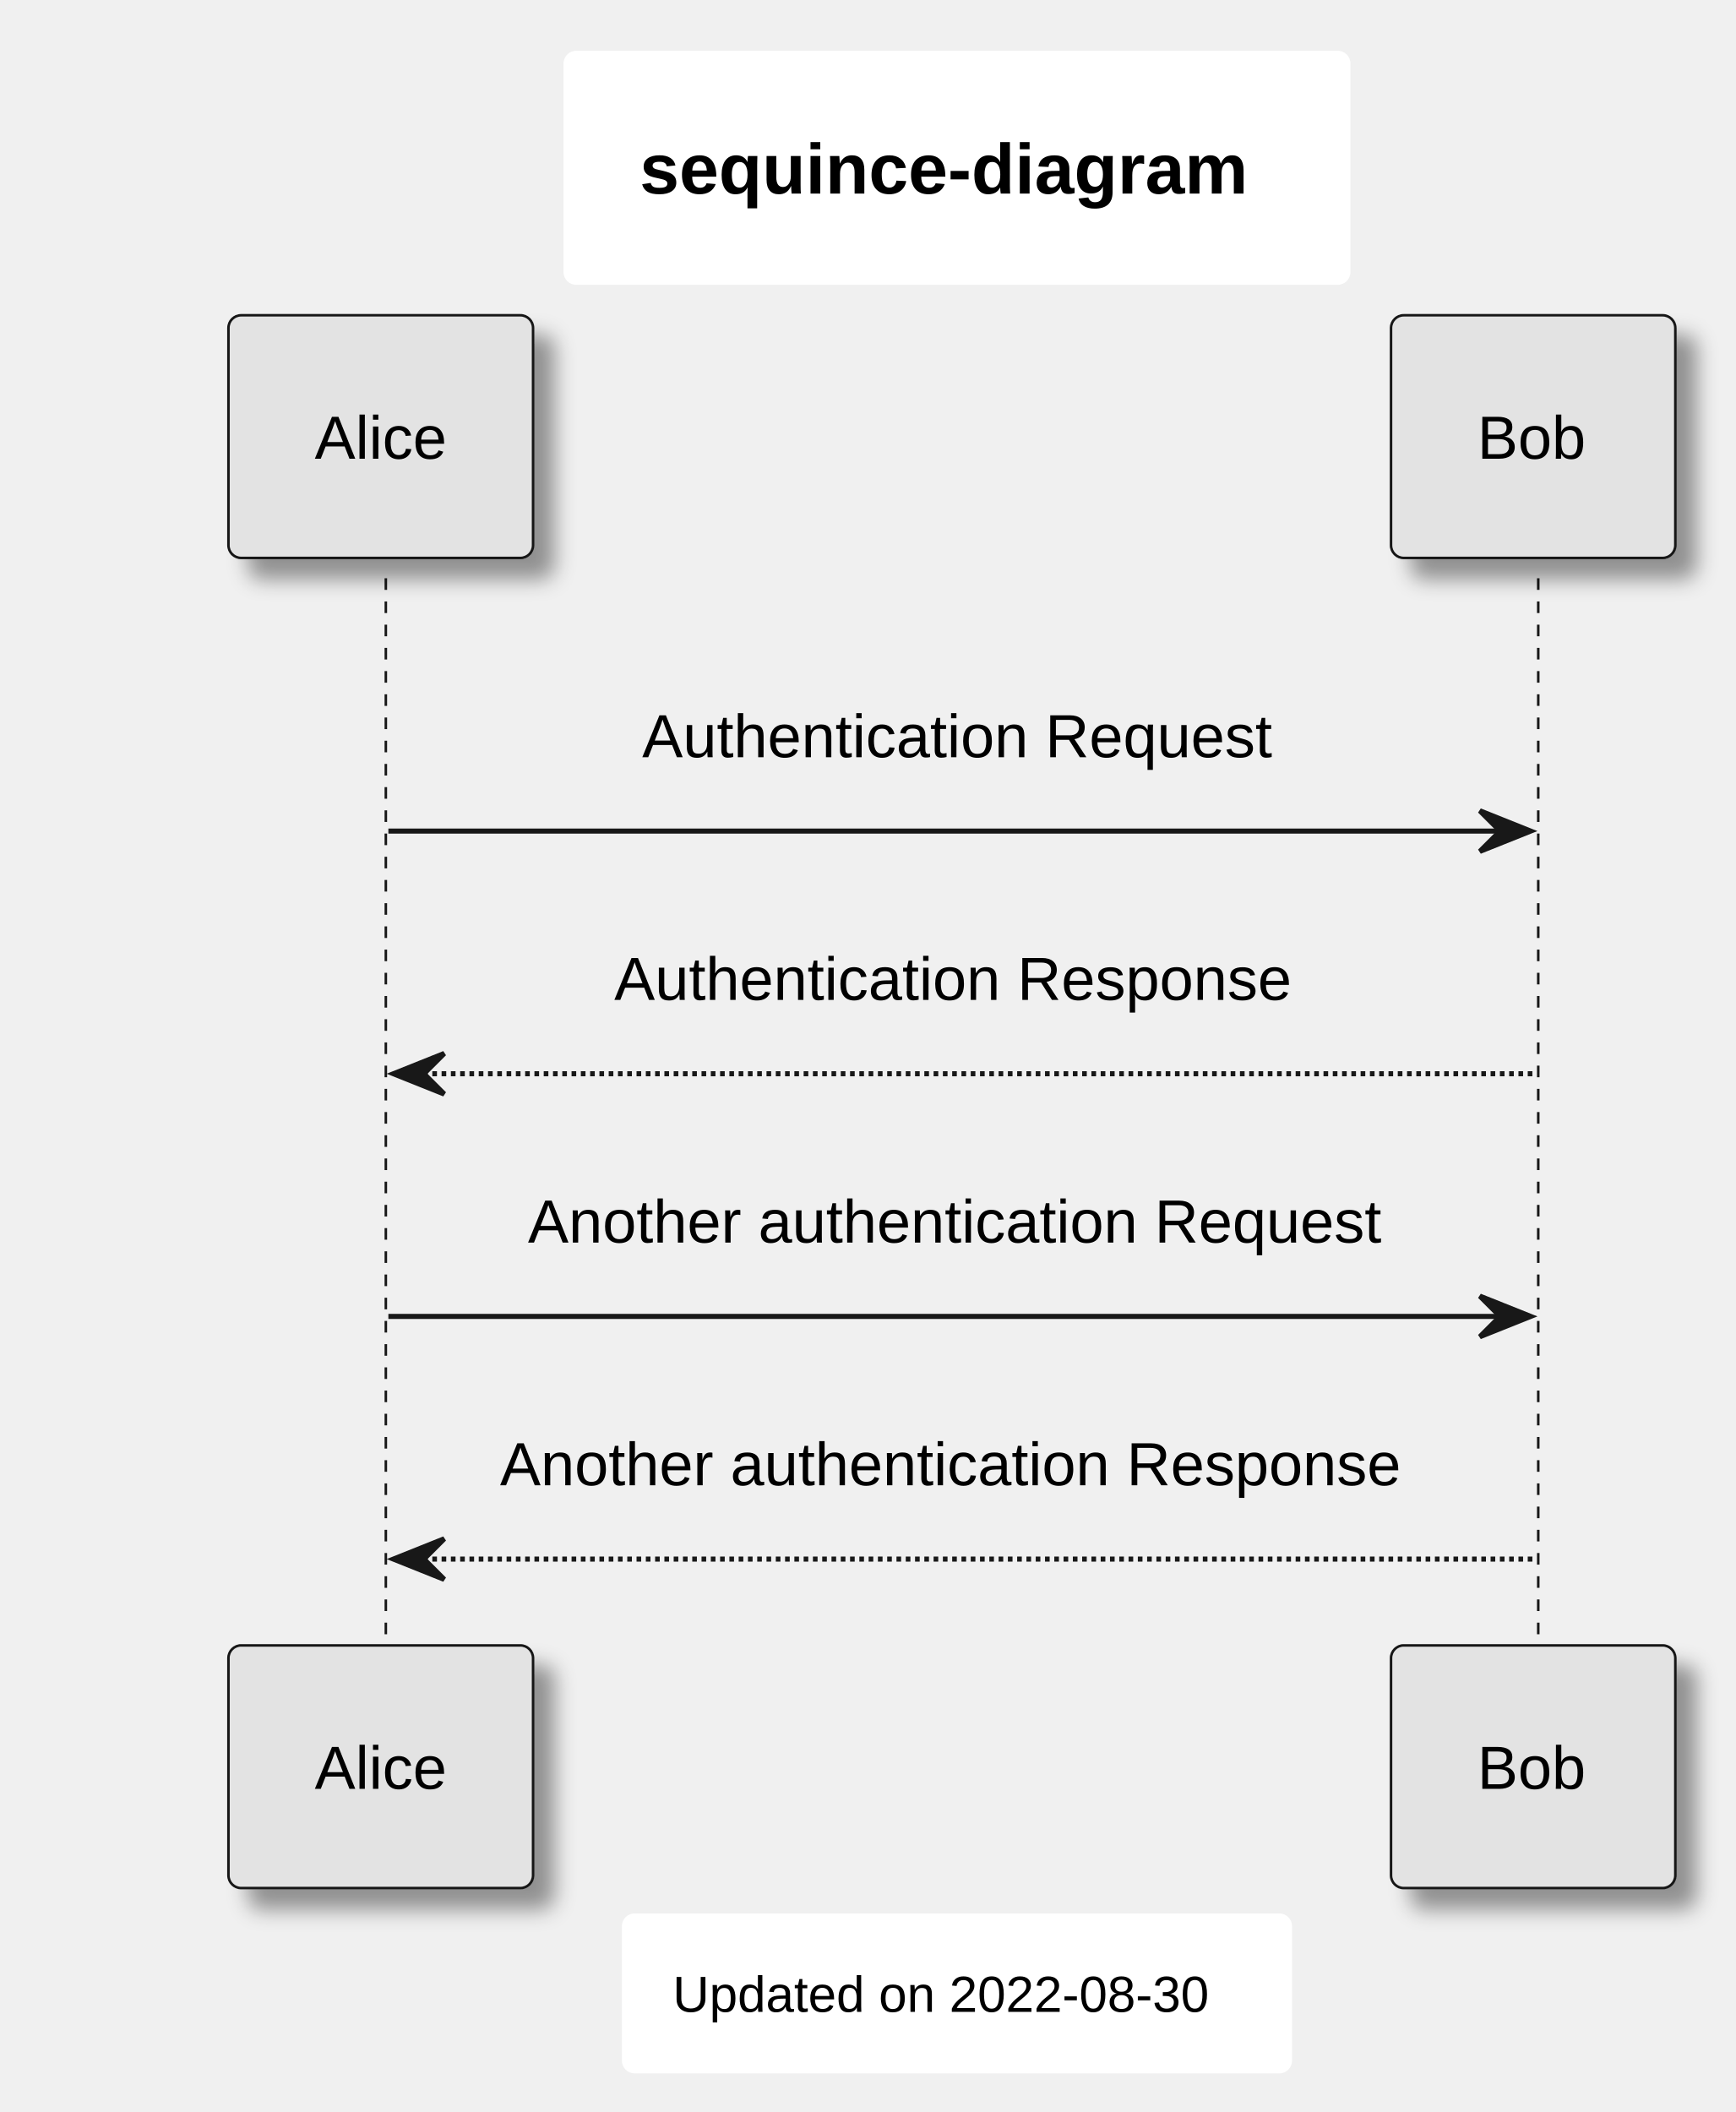
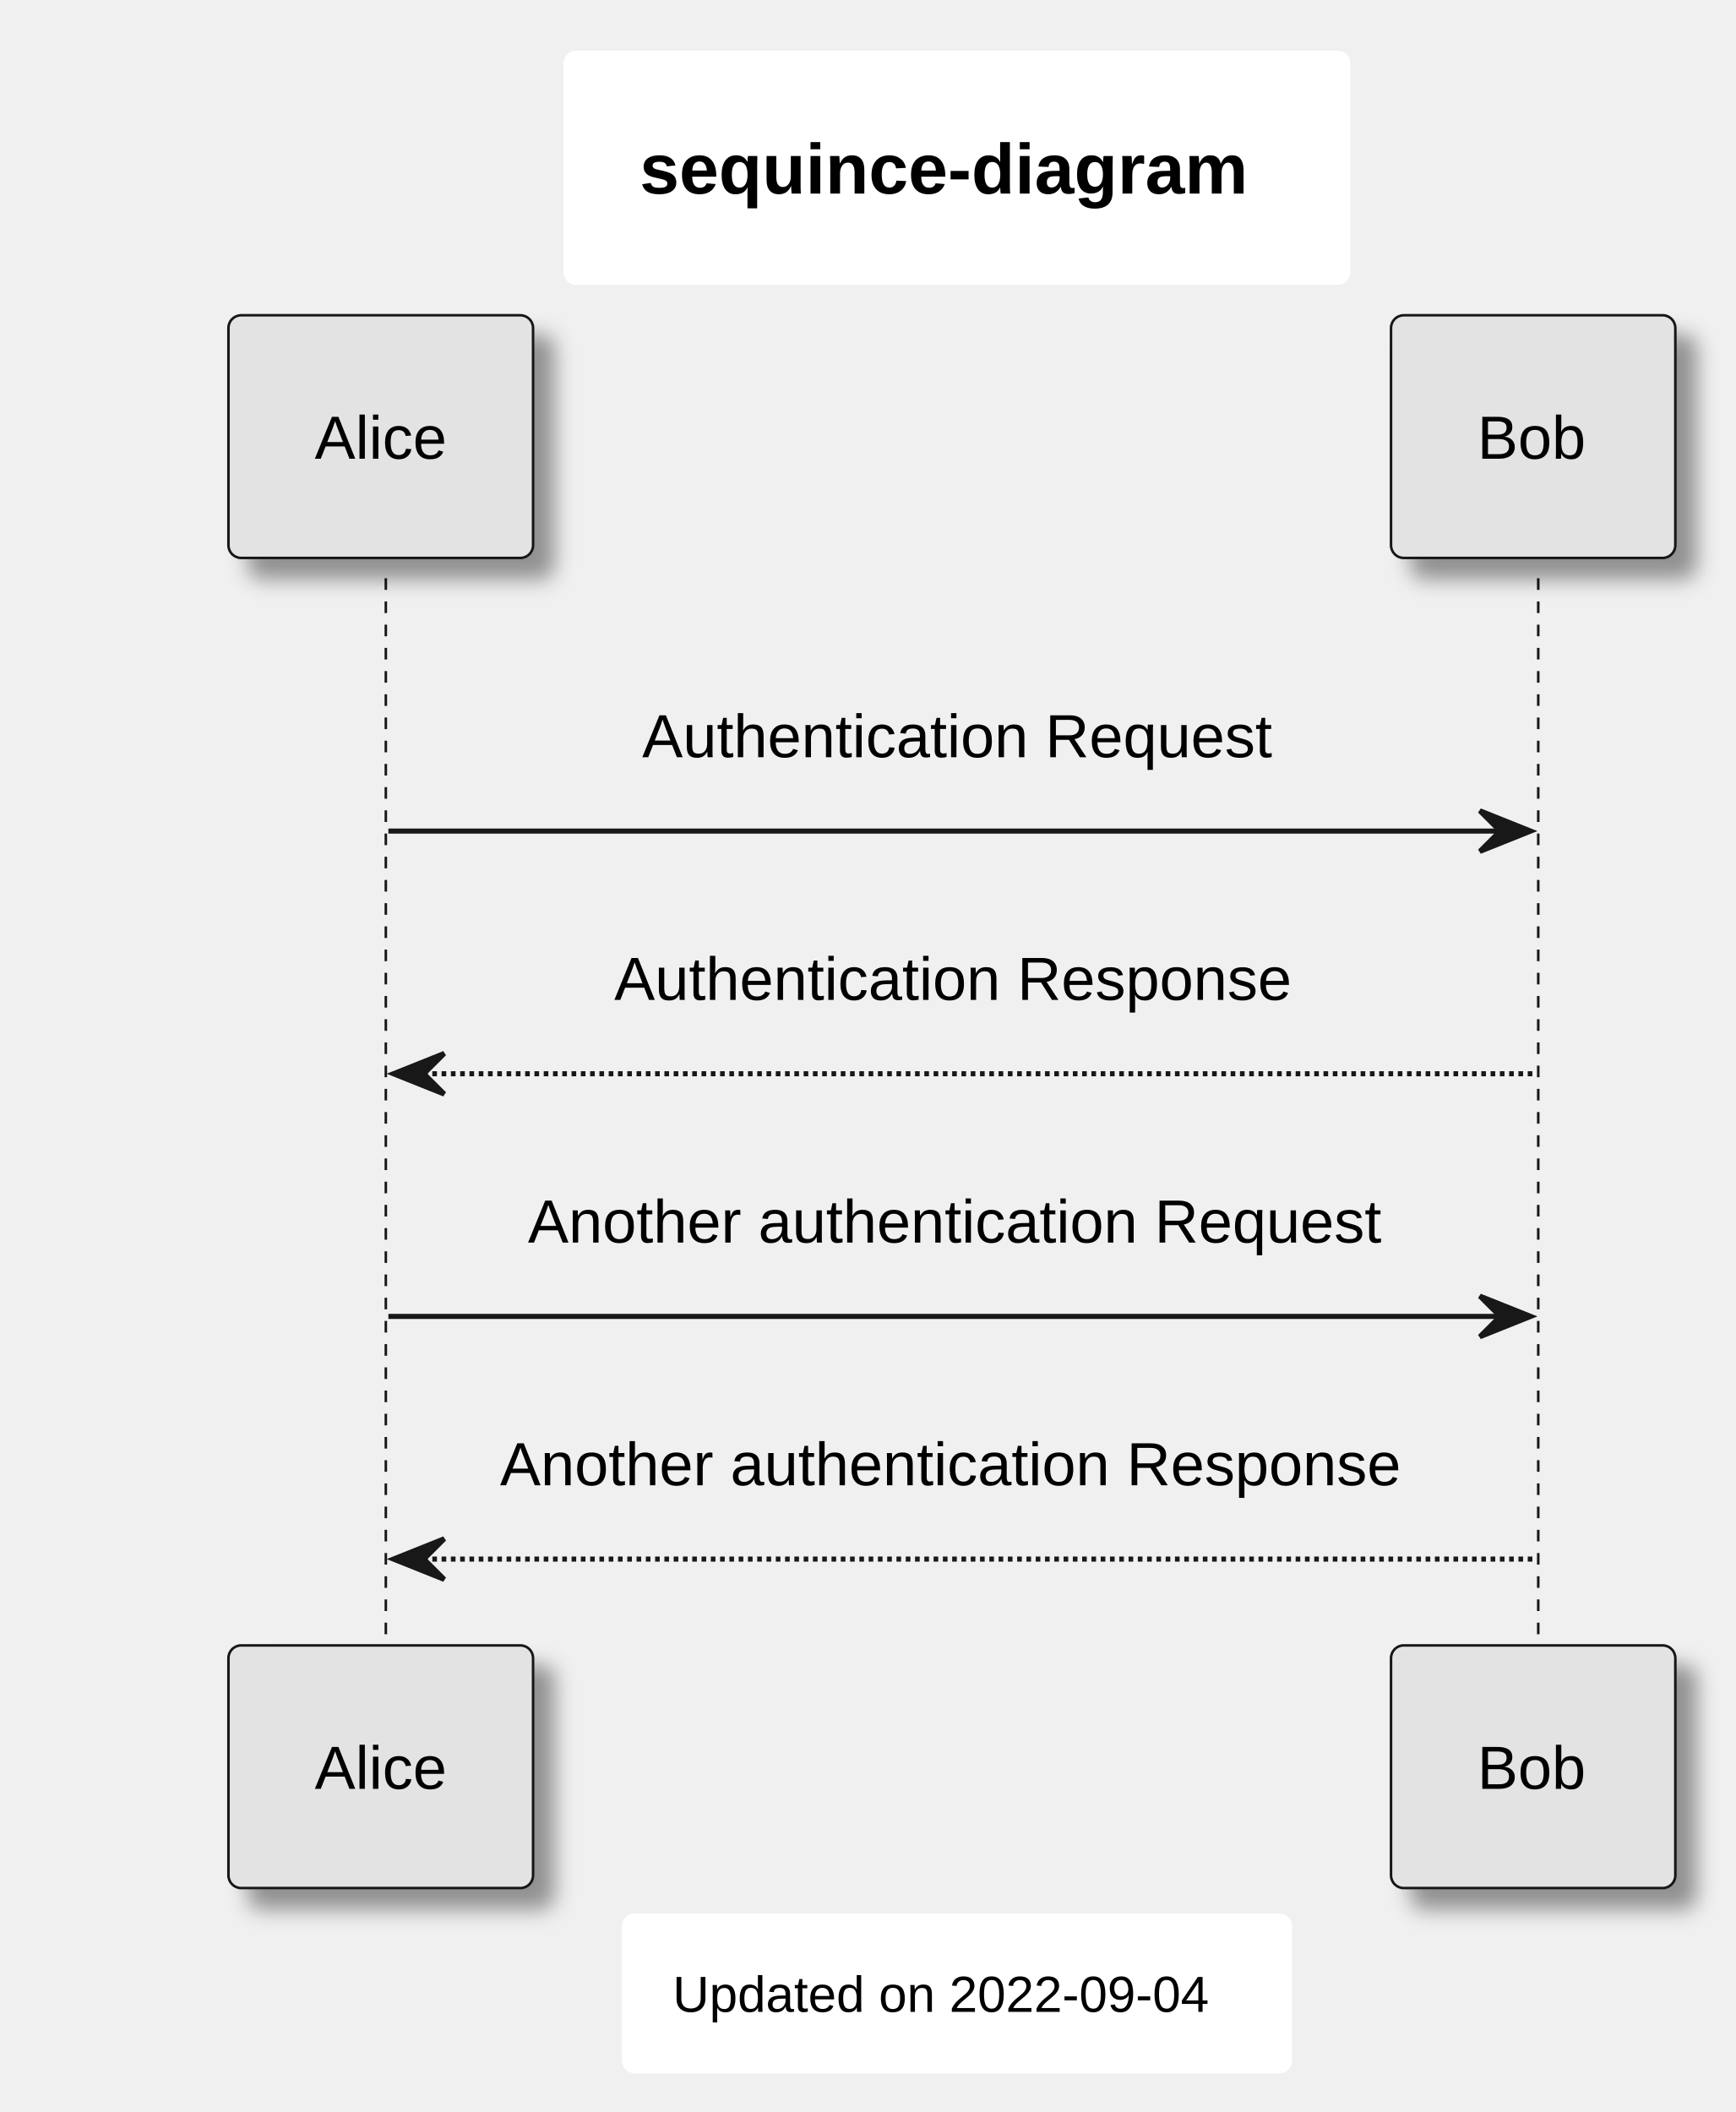
<svg xmlns="http://www.w3.org/2000/svg" contentStyleType="text/css" height="910px" preserveAspectRatio="none" style="width:748px;height:910px;background:#FFFFFF;" version="1.1" viewBox="0 0 748 910" width="748.125px" zoomAndPan="magnify">
  <defs>
-     <filter height="300%" id="ft5gkgmvakmku" width="300%" x="-1" y="-1">
+     <filter height="300%" id="fvgvlbx0wm4us" width="300%" x="-1" y="-1">
      <feGaussianBlur result="blurOut" stdDeviation="4.375" />
      <feColorMatrix in="blurOut" result="blurOut2" type="matrix" values="0 0 0 0 0 0 0 0 0 0 0 0 0 0 0 0 0 0 .4 0" />
      <feOffset dx="8.75" dy="8.75" in="blurOut2" result="blurOut3" />
      <feBlend in="SourceGraphic" in2="blurOut3" mode="normal" />
    </filter>
  </defs>
  <g>
    <rect fill="#FFFFFF" height="100.841" rx="5.469" ry="5.469" style="stroke:#00000000;stroke-width:2.188;" width="339.062" x="242.812" y="21.875" />
    <text fill="#000000" font-family="Arial" font-size="30.625" font-weight="bold" lengthAdjust="spacing" textLength="273.438" x="275.625" y="83.413">sequince-diagram</text>
    <line style="stroke:#181818;stroke-width:1.094;stroke-dasharray:5.0,5.0;" x1="166.25" x2="166.25" y1="249.151" y2="711.14" />
    <line style="stroke:#181818;stroke-width:1.094;stroke-dasharray:5.0,5.0;" x1="662.812" x2="662.812" y1="249.151" y2="711.14" />
-     <rect fill="#E3E3E3" filter="url(#ft5gkgmvakmku)" height="104.56" rx="5.469" ry="5.469" style="stroke:#181818;stroke-width:1.094;" width="131.25" x="98.438" y="135.841" />
+     <rect fill="#E3E3E3" filter="url(#fvgvlbx0wm4us)" height="104.56" rx="5.469" ry="5.469" style="stroke:#181818;stroke-width:1.094;" width="131.25" x="98.438" y="135.841" />
    <text fill="#000000" font-family="Arial" font-size="26.25" lengthAdjust="spacing" textLength="56.875" x="135.625" y="197.65">Alice</text>
-     <rect fill="#E3E3E3" filter="url(#ft5gkgmvakmku)" height="104.56" rx="5.469" ry="5.469" style="stroke:#181818;stroke-width:1.094;" width="131.25" x="98.438" y="708.953" />
+     <rect fill="#E3E3E3" filter="url(#fvgvlbx0wm4us)" height="104.56" rx="5.469" ry="5.469" style="stroke:#181818;stroke-width:1.094;" width="131.25" x="98.438" y="708.953" />
    <text fill="#000000" font-family="Arial" font-size="26.25" lengthAdjust="spacing" textLength="56.875" x="135.625" y="770.763">Alice</text>
-     <rect fill="#E3E3E3" filter="url(#ft5gkgmvakmku)" height="104.56" rx="5.469" ry="5.469" style="stroke:#181818;stroke-width:1.094;" width="122.5" x="599.375" y="135.841" />
+     <rect fill="#E3E3E3" filter="url(#fvgvlbx0wm4us)" height="104.56" rx="5.469" ry="5.469" style="stroke:#181818;stroke-width:1.094;" width="122.5" x="599.375" y="135.841" />
    <text fill="#000000" font-family="Arial" font-size="26.25" lengthAdjust="spacing" textLength="48.125" x="636.562" y="197.65">Bob</text>
-     <rect fill="#E3E3E3" filter="url(#ft5gkgmvakmku)" height="104.56" rx="5.469" ry="5.469" style="stroke:#181818;stroke-width:1.094;" width="122.5" x="599.375" y="708.953" />
+     <rect fill="#E3E3E3" filter="url(#fvgvlbx0wm4us)" height="104.56" rx="5.469" ry="5.469" style="stroke:#181818;stroke-width:1.094;" width="122.5" x="599.375" y="708.953" />
    <text fill="#000000" font-family="Arial" font-size="26.25" lengthAdjust="spacing" textLength="48.125" x="636.562" y="770.763">Bob</text>
    <polygon fill="#181818" points="637.656,349.336,659.531,358.086,637.656,366.836,646.406,358.086" style="stroke:#181818;stroke-width:2.188;" />
    <line style="stroke:#181818;stroke-width:2.188;" x1="167.344" x2="650.781" y1="358.086" y2="358.086" />
    <text fill="#000000" font-family="Arial" font-size="26.25" lengthAdjust="spacing" textLength="277.812" x="276.719" y="326.273">Authentication Request</text>
    <polygon fill="#181818" points="191.406,453.896,169.531,462.646,191.406,471.396,182.656,462.646" style="stroke:#181818;stroke-width:2.188;" />
    <line style="stroke:#181818;stroke-width:2.188;stroke-dasharray:2.0,2.0;" x1="178.281" x2="661.719" y1="462.646" y2="462.646" />
    <text fill="#000000" font-family="Arial" font-size="26.25" lengthAdjust="spacing" textLength="301.875" x="264.688" y="430.833">Authentication Response</text>
    <polygon fill="#181818" points="637.656,558.456,659.531,567.206,637.656,575.956,646.406,567.206" style="stroke:#181818;stroke-width:2.188;" />
    <line style="stroke:#181818;stroke-width:2.188;" x1="167.344" x2="650.781" y1="567.206" y2="567.206" />
    <text fill="#000000" font-family="Arial" font-size="26.25" lengthAdjust="spacing" textLength="376.25" x="227.5" y="535.393">Another authentication Request</text>
    <polygon fill="#181818" points="191.406,663.015,169.531,671.765,191.406,680.515,182.656,671.765" style="stroke:#181818;stroke-width:2.188;" />
    <line style="stroke:#181818;stroke-width:2.188;stroke-dasharray:2.0,2.0;" x1="178.281" x2="661.719" y1="671.765" y2="671.765" />
    <text fill="#000000" font-family="Arial" font-size="26.25" lengthAdjust="spacing" textLength="400.312" x="215.469" y="639.953">Another authentication Response</text>
    <rect fill="#FFFFFF" height="68.904" rx="5.469" ry="5.469" style="stroke:#00000000;stroke-width:2.188;" width="288.75" x="267.969" y="824.45" />
-     <text fill="#000000" font-family="Arial" font-size="21.875" lengthAdjust="spacing" textLength="245" x="289.844" y="866.844">Updated on 2022-08-30</text>
+     <text fill="#000000" font-family="Arial" font-size="21.875" lengthAdjust="spacing" textLength="245" x="289.844" y="866.844">Updated on 2022-09-04</text>
  </g>
</svg>
